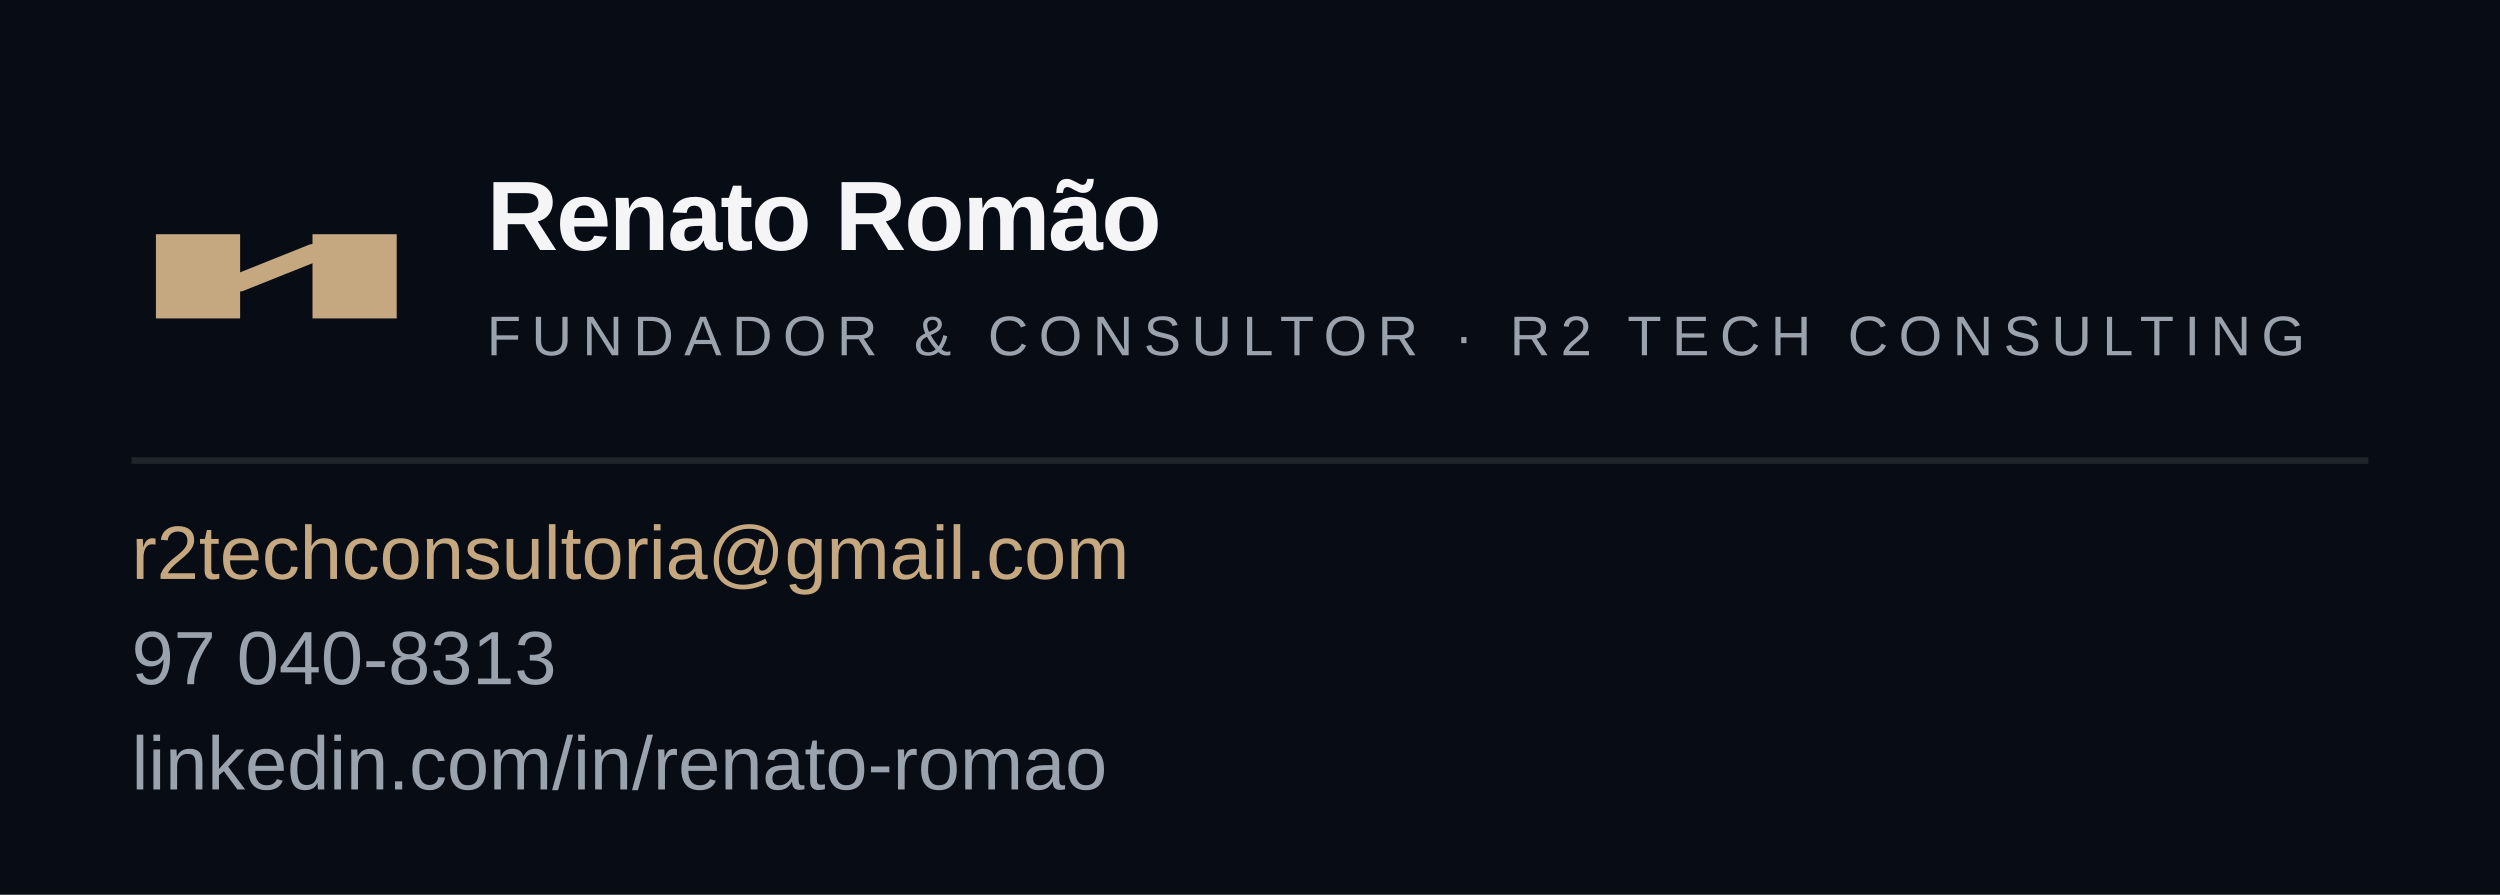
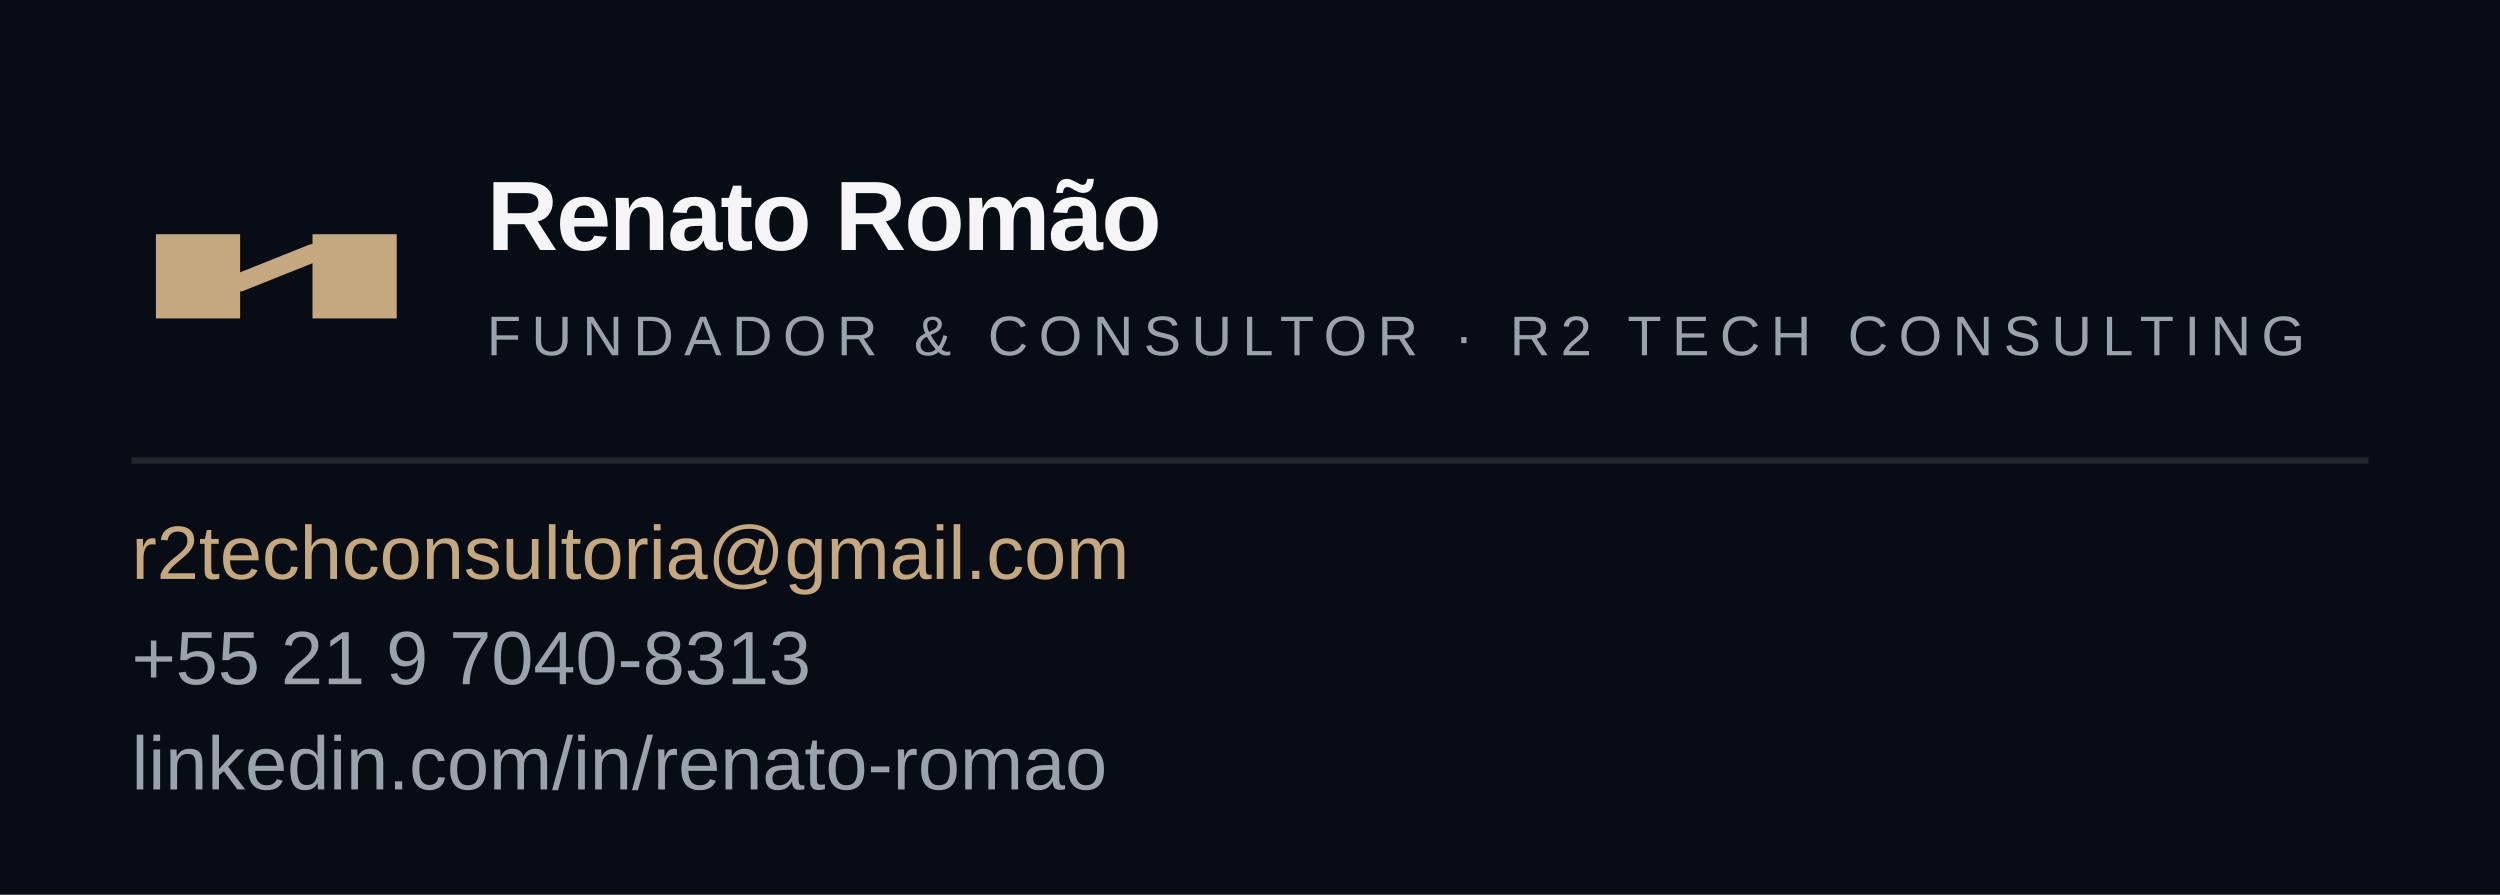
<svg xmlns="http://www.w3.org/2000/svg" viewBox="0 0 380 136" width="380" height="136">
  <rect width="380" height="136" fill="#080C14" />
  <g transform="translate(20,20)">
    <rect x="3.7" y="15.6" width="12.8" height="12.8" fill="#C5A880" />
    <rect x="27.5" y="15.6" width="12.8" height="12.8" fill="#C5A880" />
    <line x1="16.5" y1="22.9" x2="27.5" y2="18.5" stroke="#C5A880" stroke-width="2.8" stroke-linecap="round" />
  </g>
  <text x="74" y="38" font-family="Arial,sans-serif" font-size="15" font-weight="700" fill="#F5F5F7" letter-spacing="-0.3">Renato Romão</text>
  <text x="74" y="54" font-family="Arial,sans-serif" font-size="8.5" font-weight="500" fill="#9AA3AD" letter-spacing="1.6">FUNDADOR &amp; CONSULTOR · R2 TECH CONSULTING</text>
  <line x1="20" y1="70" x2="360" y2="70" stroke="rgba(255,255,255,0.10)" stroke-width="1" />
  <text x="20" y="88" font-family="Arial,sans-serif" font-size="11.5" fill="#C5A880">r2techconsultoria@gmail.com</text>
-   <text x="20" y="104" font-family="Arial,sans-serif" font-size="11.5" fill="#9AA3AD">97 040-8313</text>
+   <text x="20" y="104" font-family="Arial,sans-serif" font-size="11.5" fill="#9AA3AD">+55 21 9 7040-8313</text>
  <text x="20" y="120" font-family="Arial,sans-serif" font-size="11.5" fill="#9AA3AD">linkedin.com/in/renato-romao</text>
</svg>
